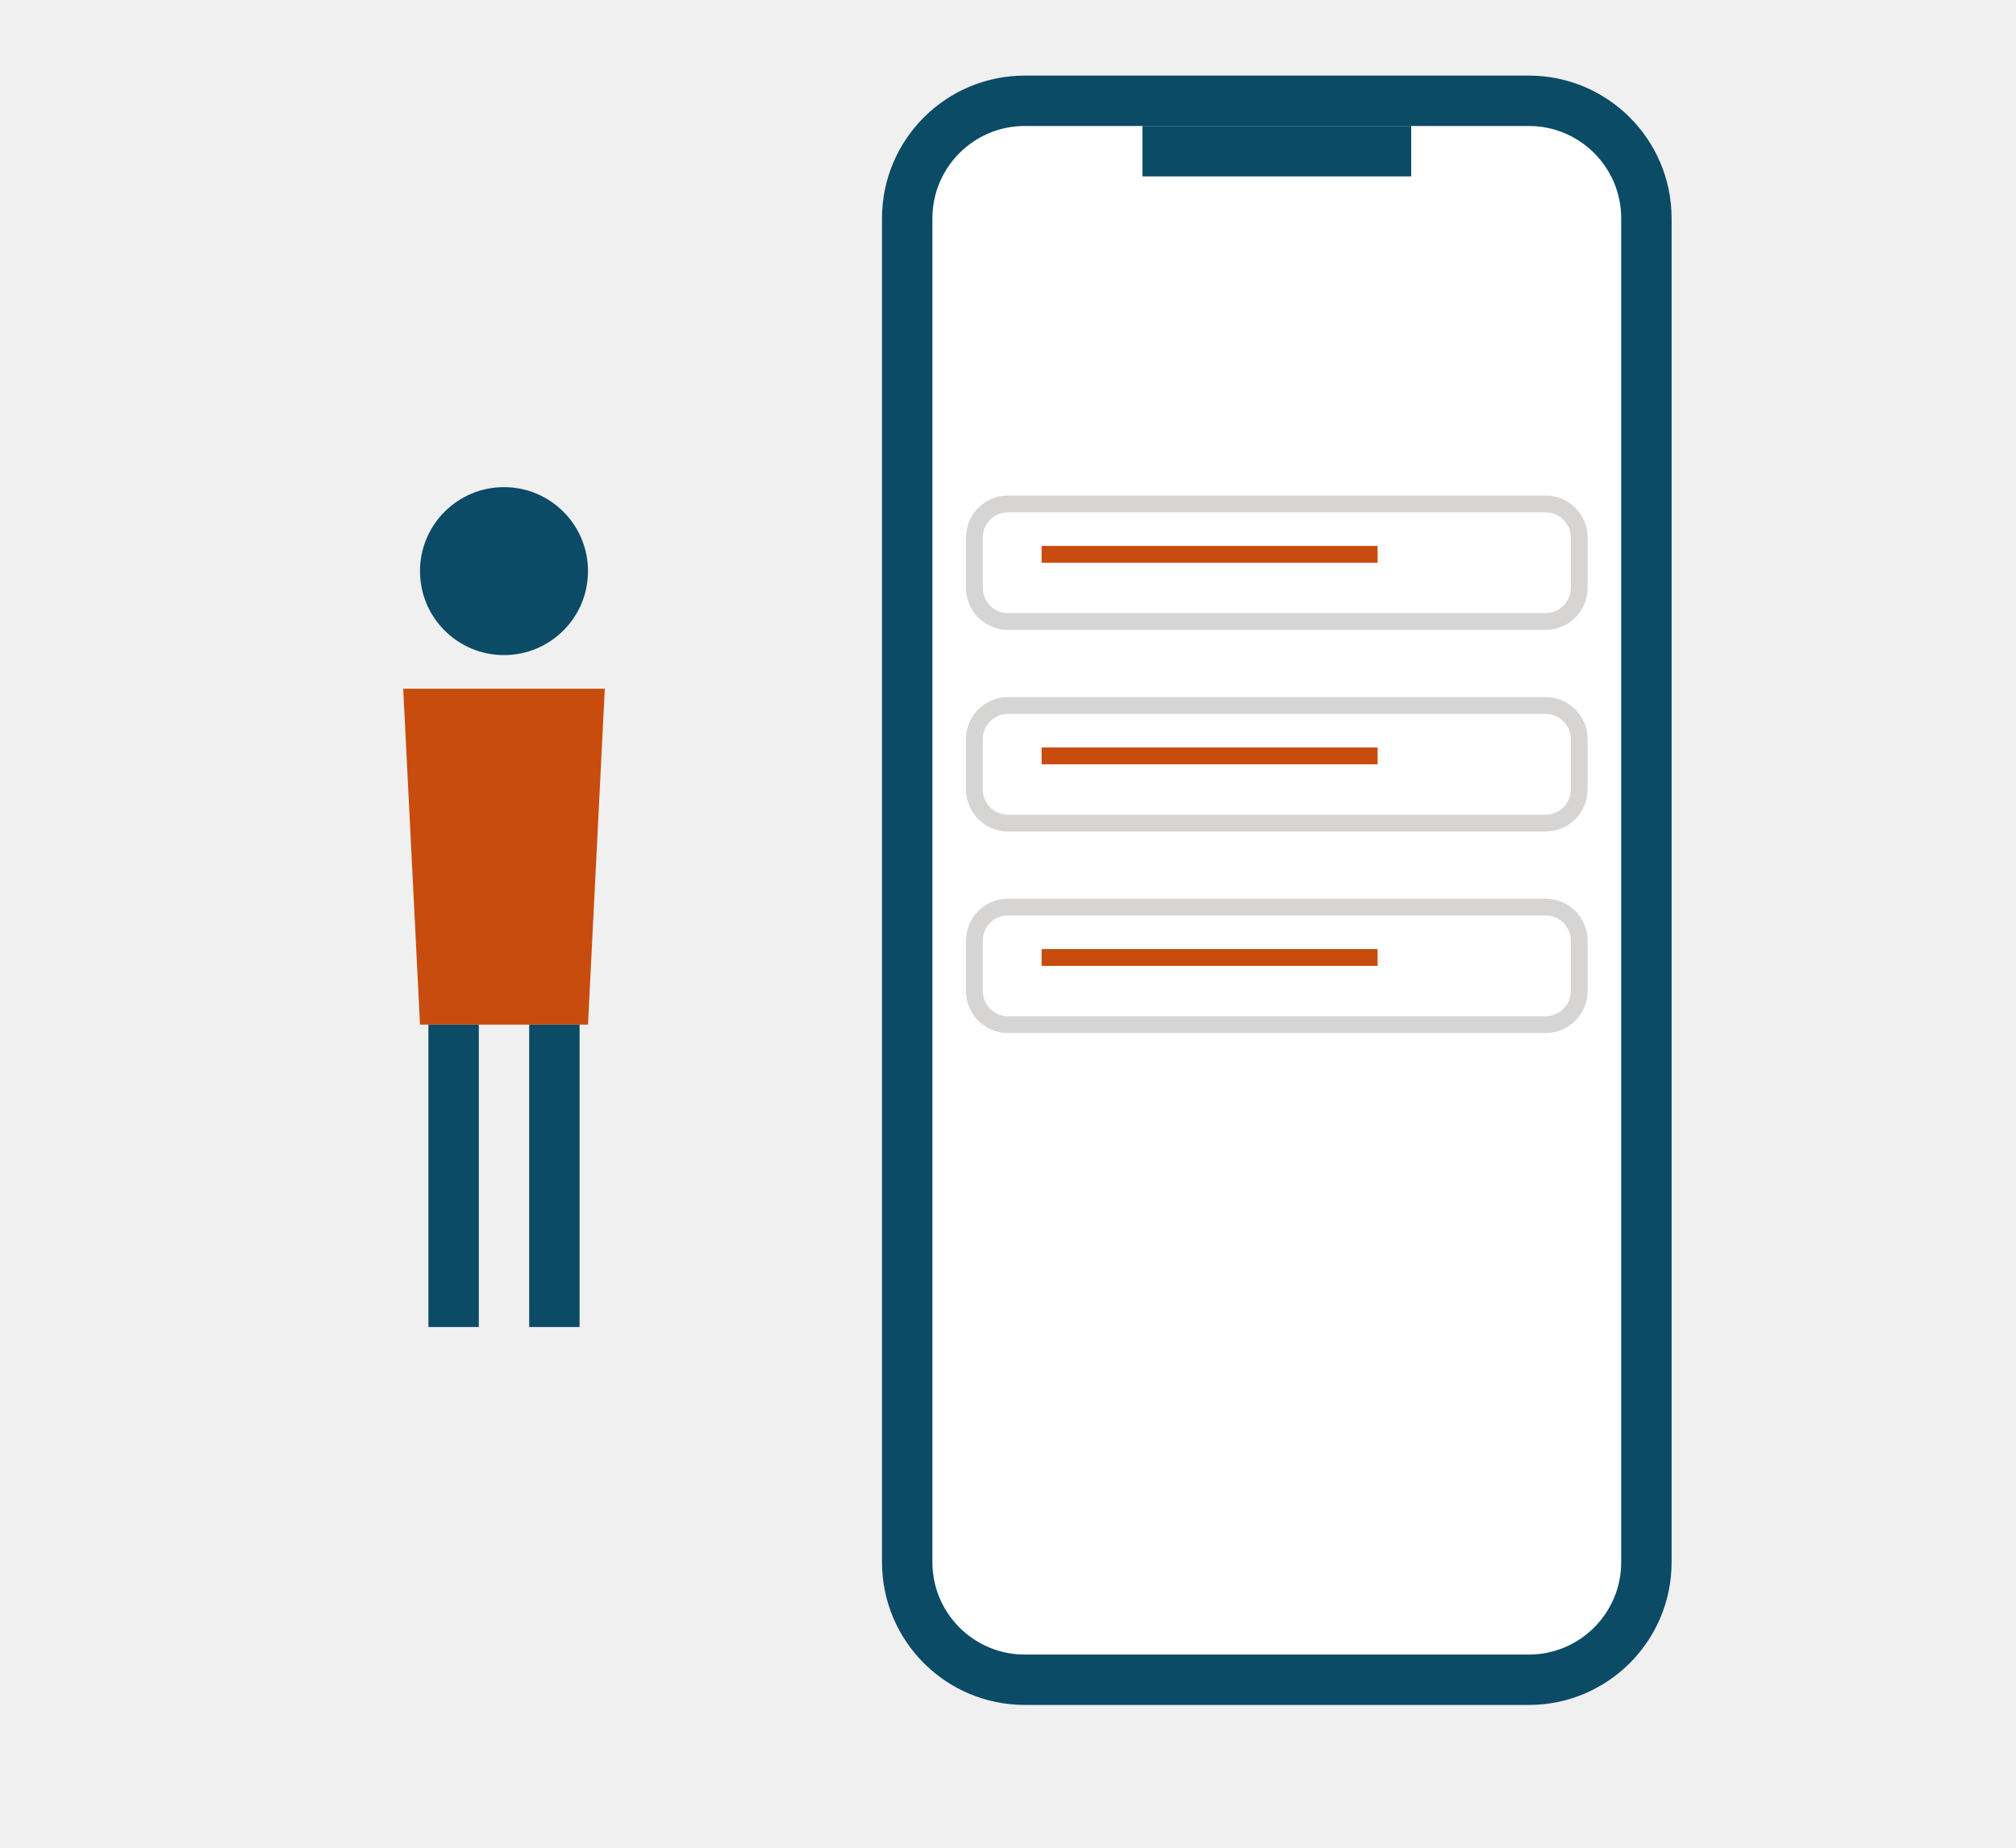
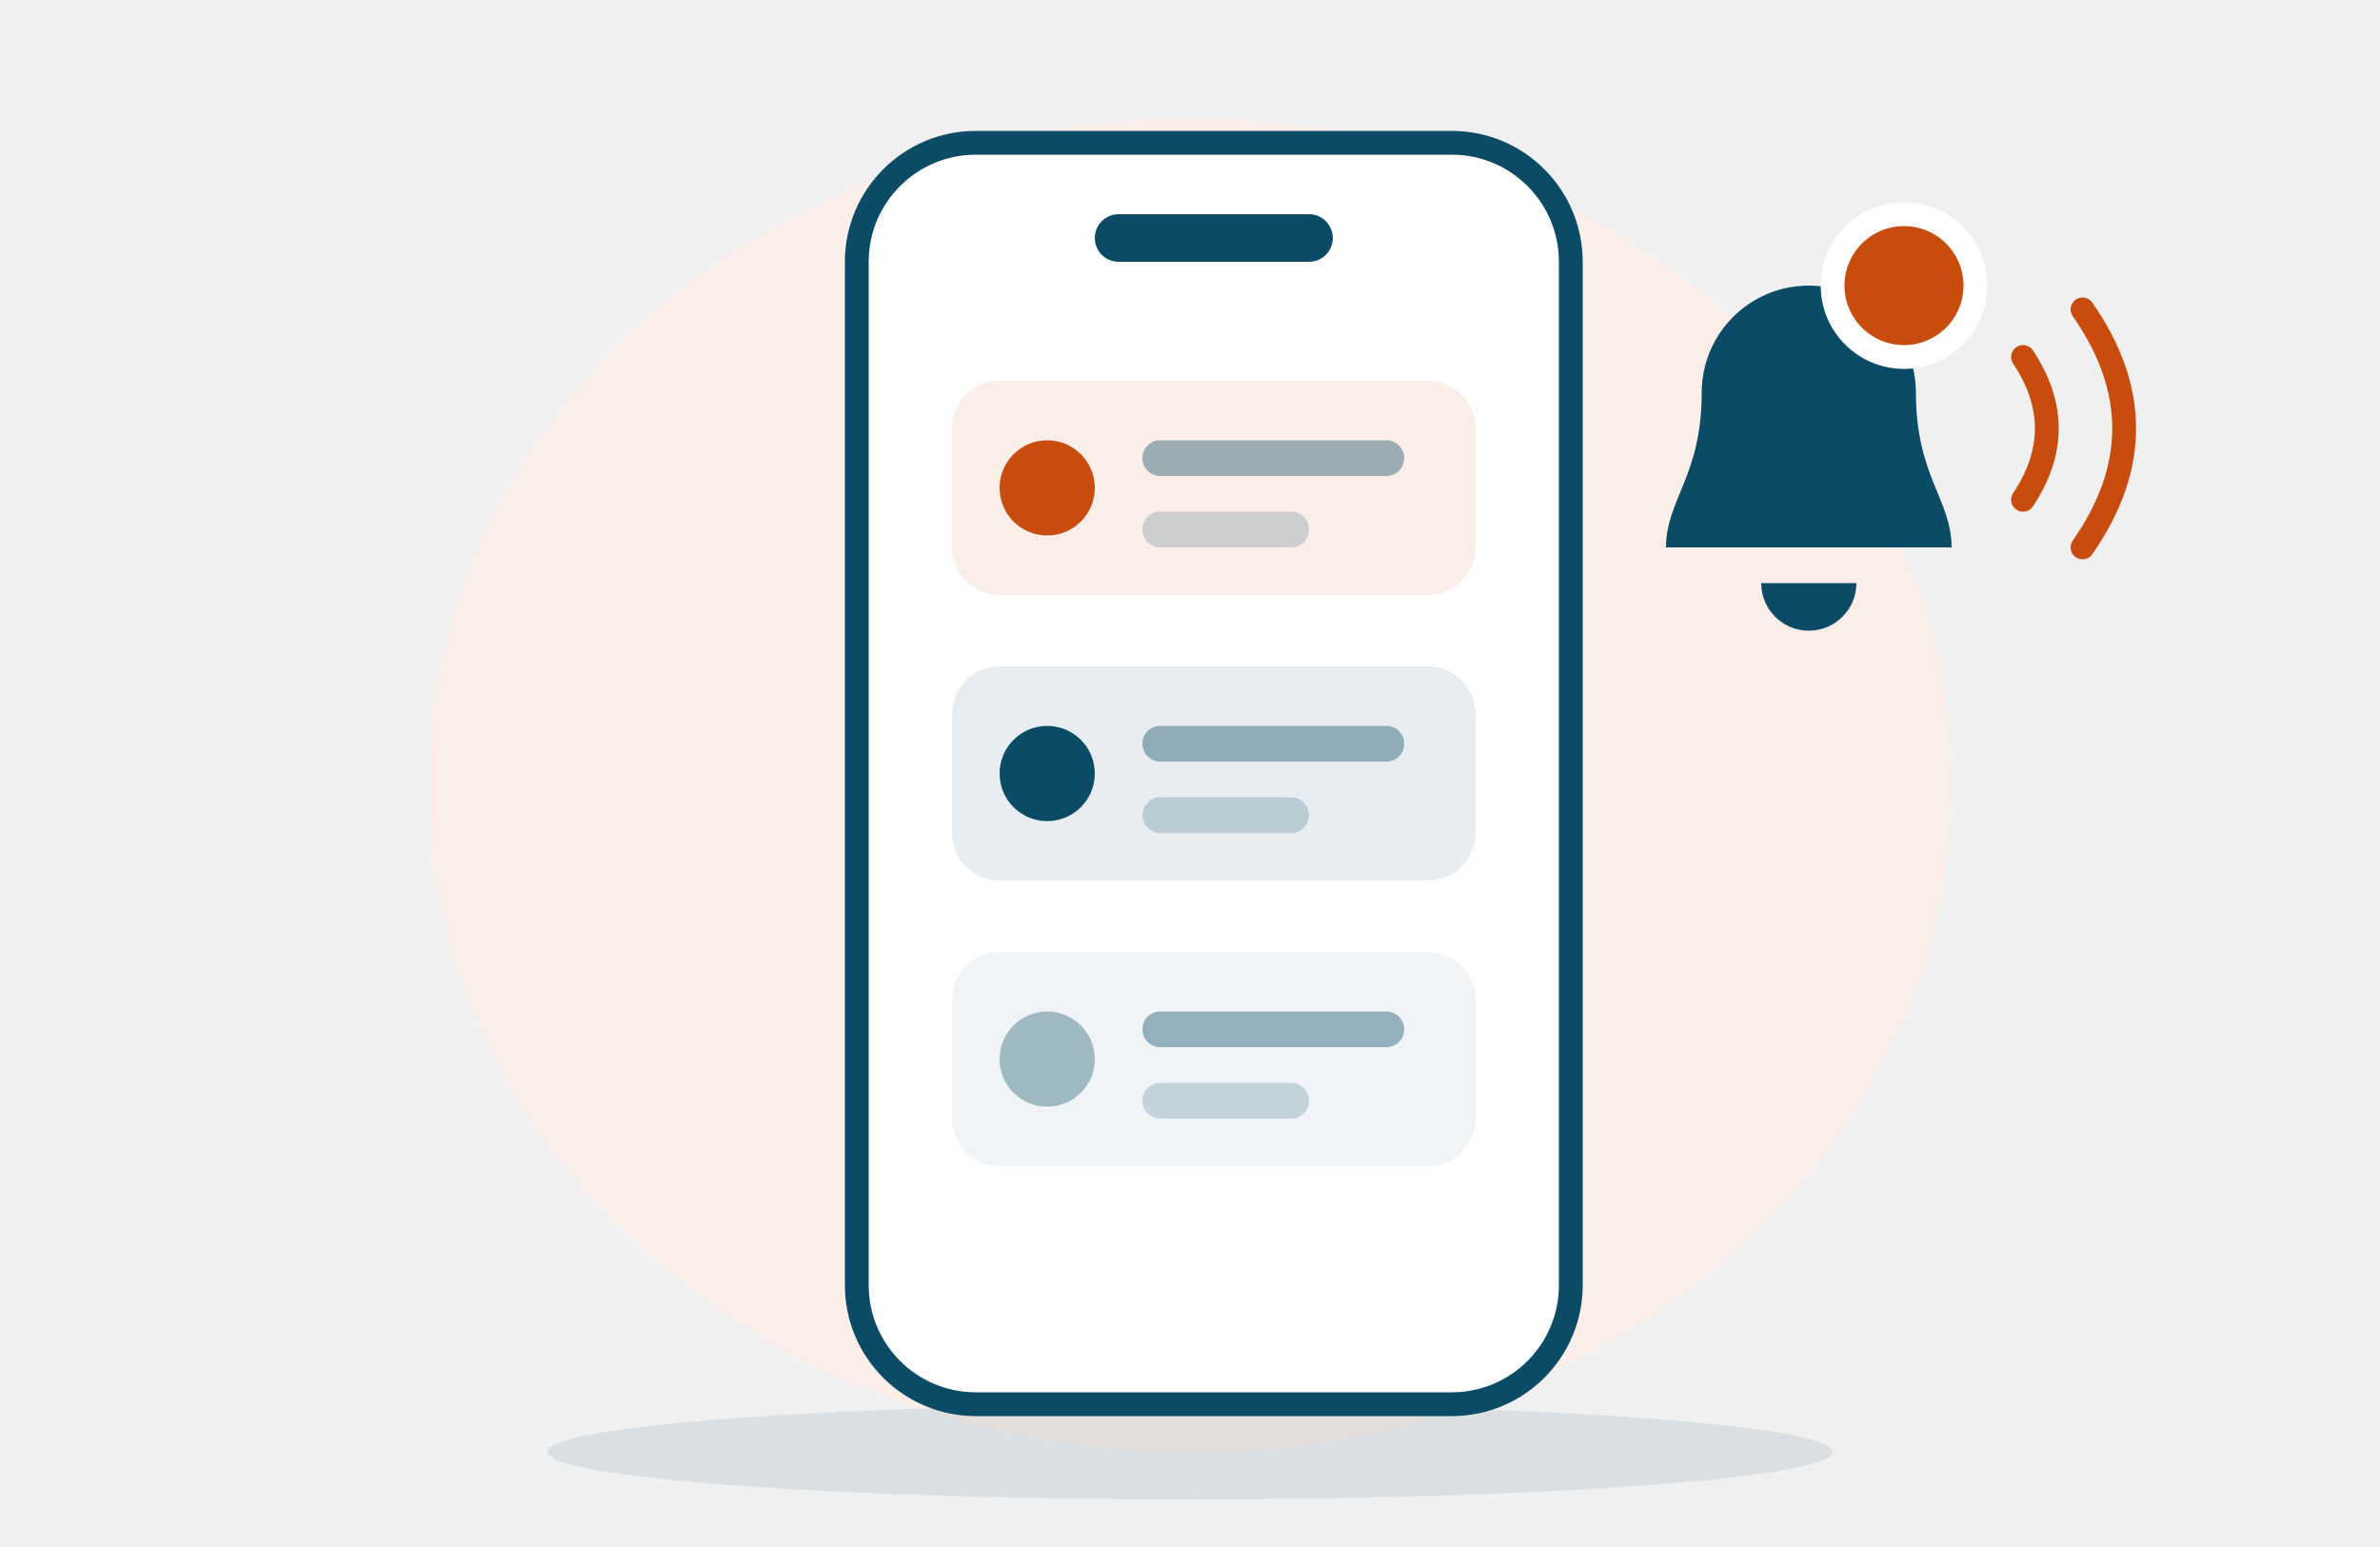
- <svg xmlns="http://www.w3.org/2000/svg" width="120" height="110" viewBox="0 0 120 110" fill="none">
-   <rect x="54" y="6" width="44" height="94" rx="7" fill="#fff" stroke="#0B4B66" stroke-width="3" />
-   <path d="M68 9h16" stroke="#0B4B66" stroke-width="3" />
-   <rect x="58" y="30" width="36" height="7" rx="2" stroke="#D6D5D4" />
-   <rect x="58" y="42" width="36" height="7" rx="2" stroke="#D6D5D4" />
-   <rect x="58" y="54" width="36" height="7" rx="2" stroke="#D6D5D4" />
-   <path d="M62 33h20M62 45h20M62 57h20" stroke="#C84C0E" />
-   <circle cx="30" cy="34" r="5" fill="#0B4B66" />
-   <path d="M24 41h12l-1 20h-10z" fill="#C84C0E" />
-   <path d="M27 61v18M33 61v18" stroke="#0B4B66" stroke-width="3" />
+ <svg xmlns="http://www.w3.org/2000/svg" width="200" height="130" viewBox="0 0 200 130" fill="none">
+   <ellipse cx="100" cy="66" rx="64" ry="56" fill="#FBEEE8" />
+   <ellipse cx="100" cy="122" rx="54" ry="4" fill="rgba(11, 75, 102, 0.1)" />
+   <rect x="72" y="12" width="60" height="106" rx="10" fill="#fff" stroke="#0B4B66" stroke-width="2" stroke-linecap="round" stroke-linejoin="round" />
+   <rect x="92" y="18" width="20" height="4" rx="2" fill="#0B4B66" />
+   <rect x="80" y="32" width="44" height="18" rx="4" fill="#FBEEE8" />
+   <circle cx="88" cy="41" r="4" fill="#C84C0E" />
+   <rect x="96" y="37" width="22" height="3" rx="1.5" fill="rgba(11, 75, 102, 0.4)" />
+   <rect x="96" y="43" width="14" height="3" rx="1.5" fill="rgba(11, 75, 102, 0.2)" />
+   <rect x="80" y="56" width="44" height="18" rx="4" fill="rgba(11, 75, 102, 0.1)" />
+   <circle cx="88" cy="65" r="4" fill="#0B4B66" />
+   <rect x="96" y="61" width="22" height="3" rx="1.5" fill="rgba(11, 75, 102, 0.4)" />
+   <rect x="96" y="67" width="14" height="3" rx="1.5" fill="rgba(11, 75, 102, 0.2)" />
+   <rect x="80" y="80" width="44" height="18" rx="4" fill="rgba(11, 75, 102, 0.06)" />
+   <circle cx="88" cy="89" r="4" fill="rgba(11, 75, 102, 0.35)" />
+   <rect x="96" y="85" width="22" height="3" rx="1.5" fill="rgba(11, 75, 102, 0.4)" />
+   <rect x="96" y="91" width="14" height="3" rx="1.5" fill="rgba(11, 75, 102, 0.2)" />
+   <path d="M140 46c0-4 3-6 3-13a9 9 0 0 1 18 0c0 7 3 9 3 13z" fill="#0B4B66" />
+   <path d="M148 49a4 4 0 0 0 8 0" fill="#0B4B66" />
+   <circle cx="160" cy="24" r="6" fill="#C84C0E" stroke="#fff" stroke-width="2" />
+   <path d="M170 30q4 6 0 12M175 26q7 10 0 20" stroke="#C84C0E" stroke-width="2" stroke-linecap="round" />
</svg>
